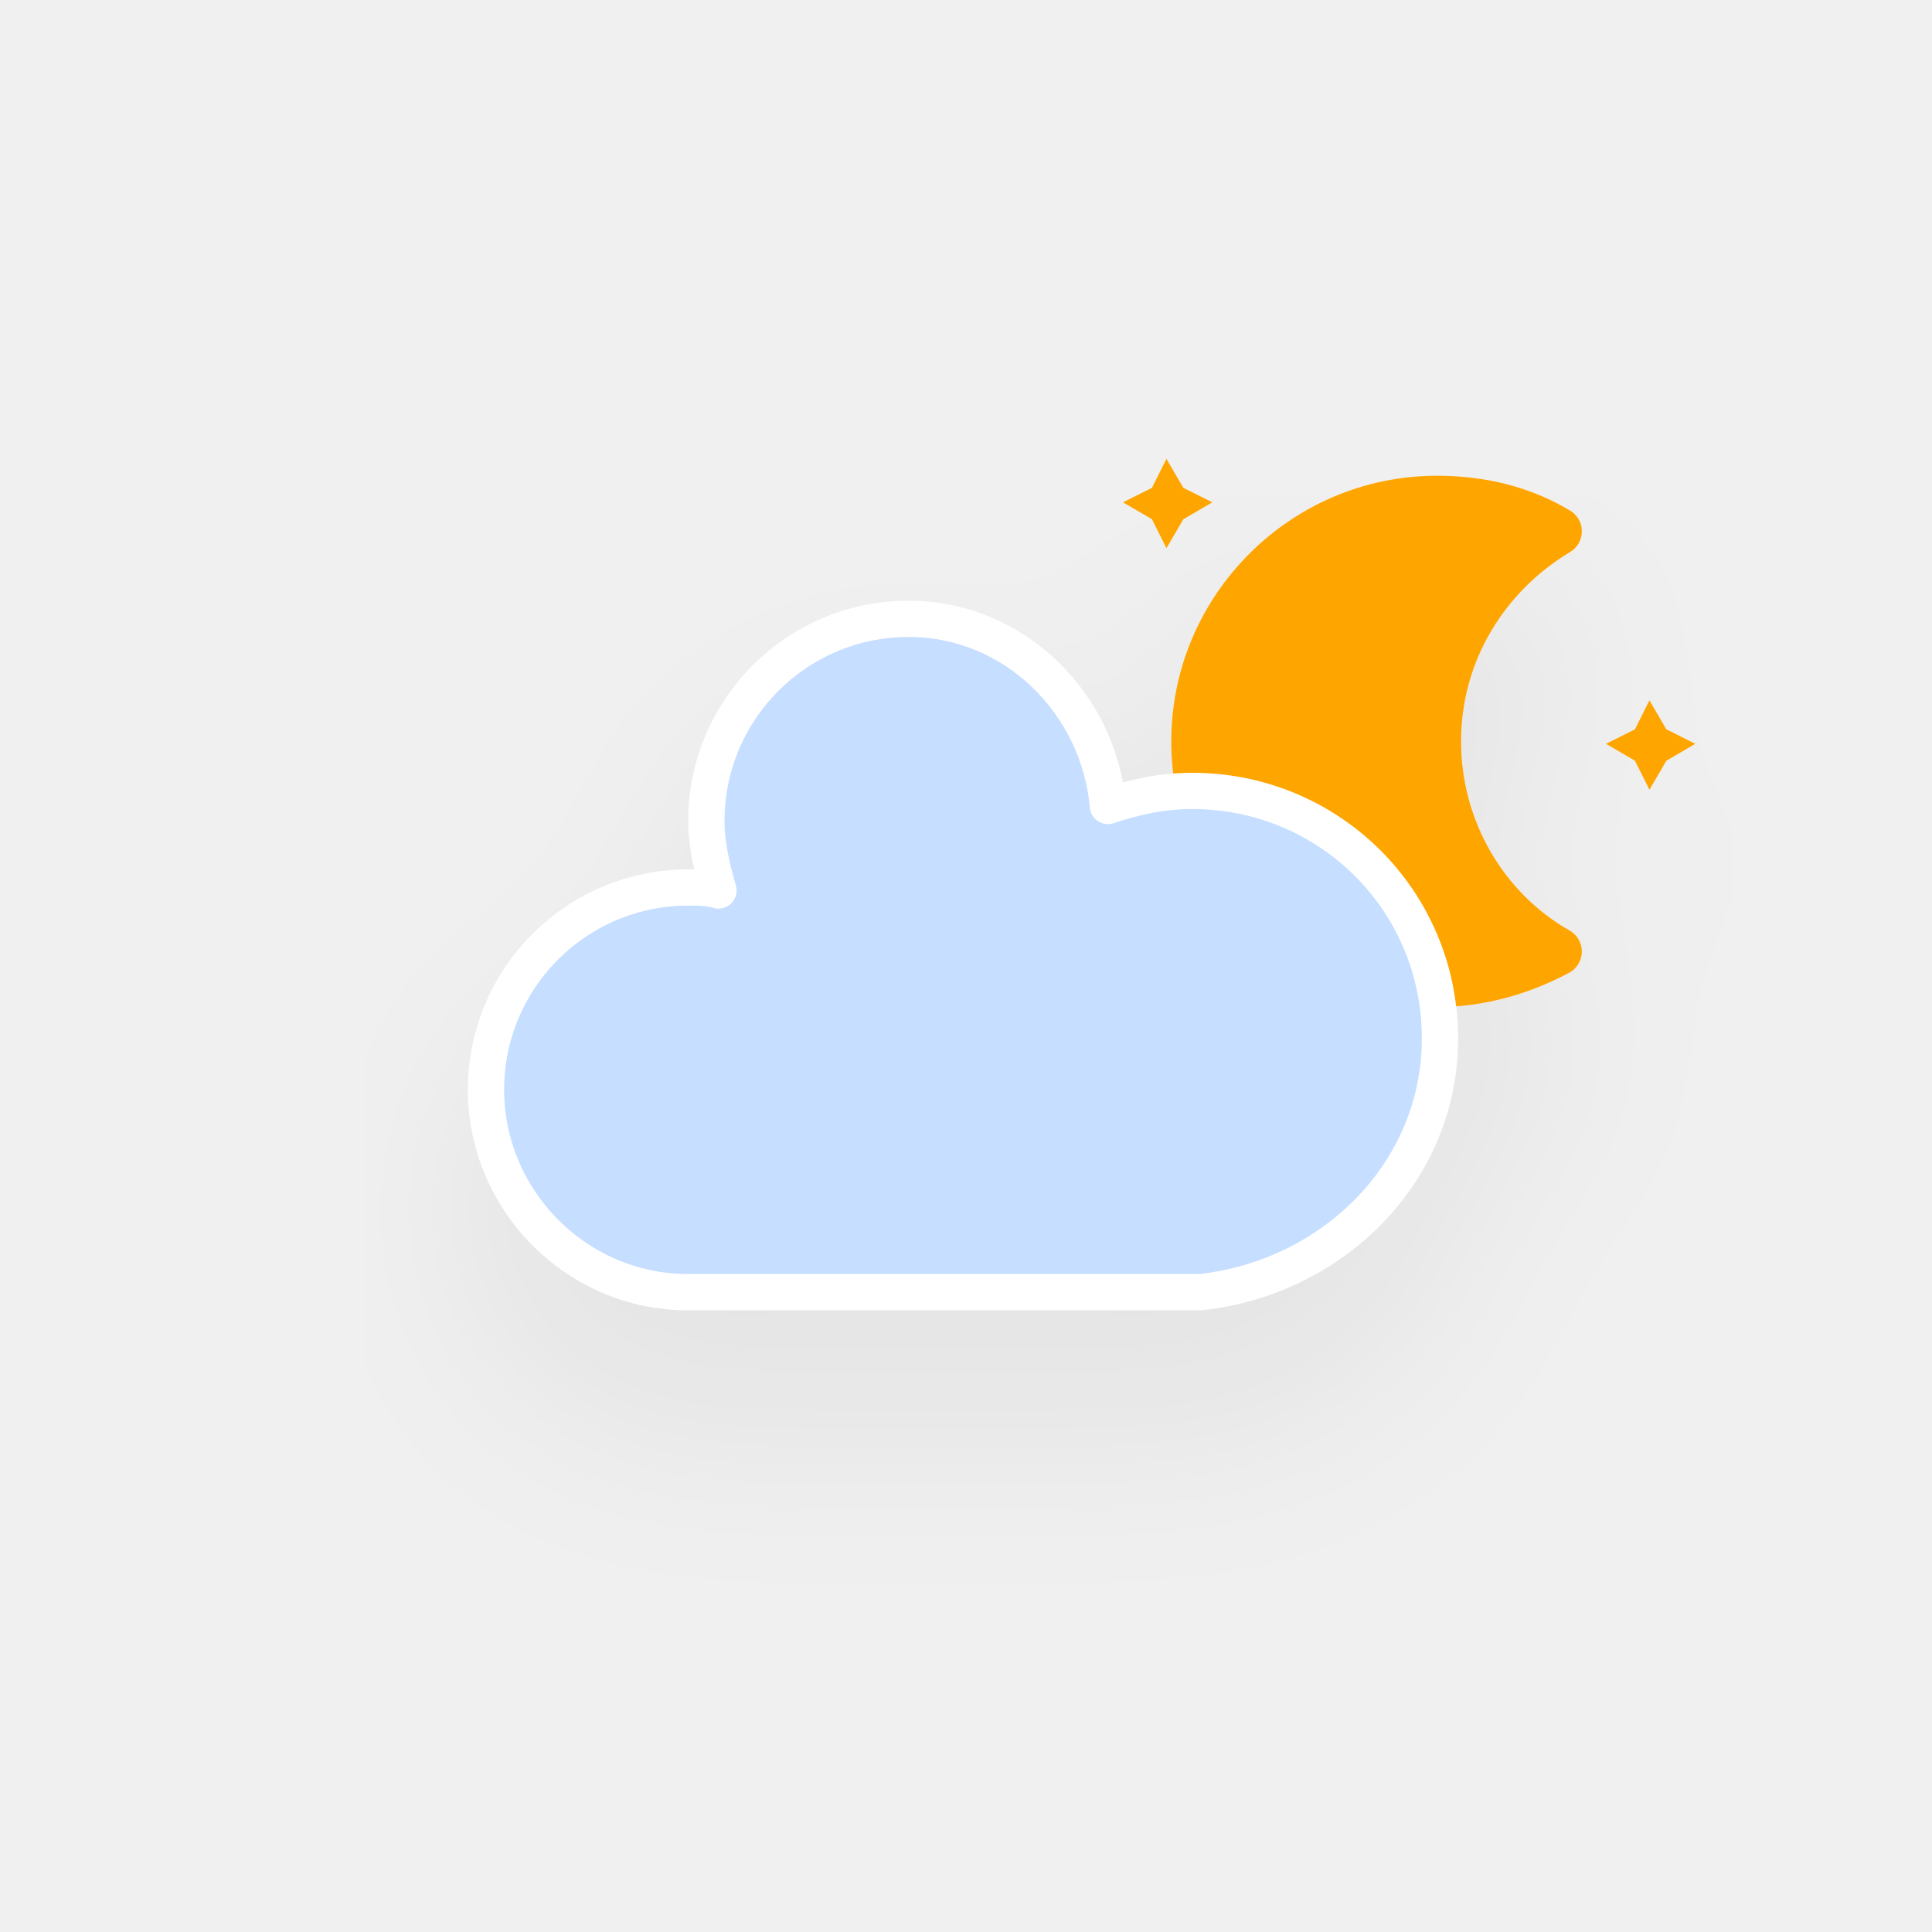
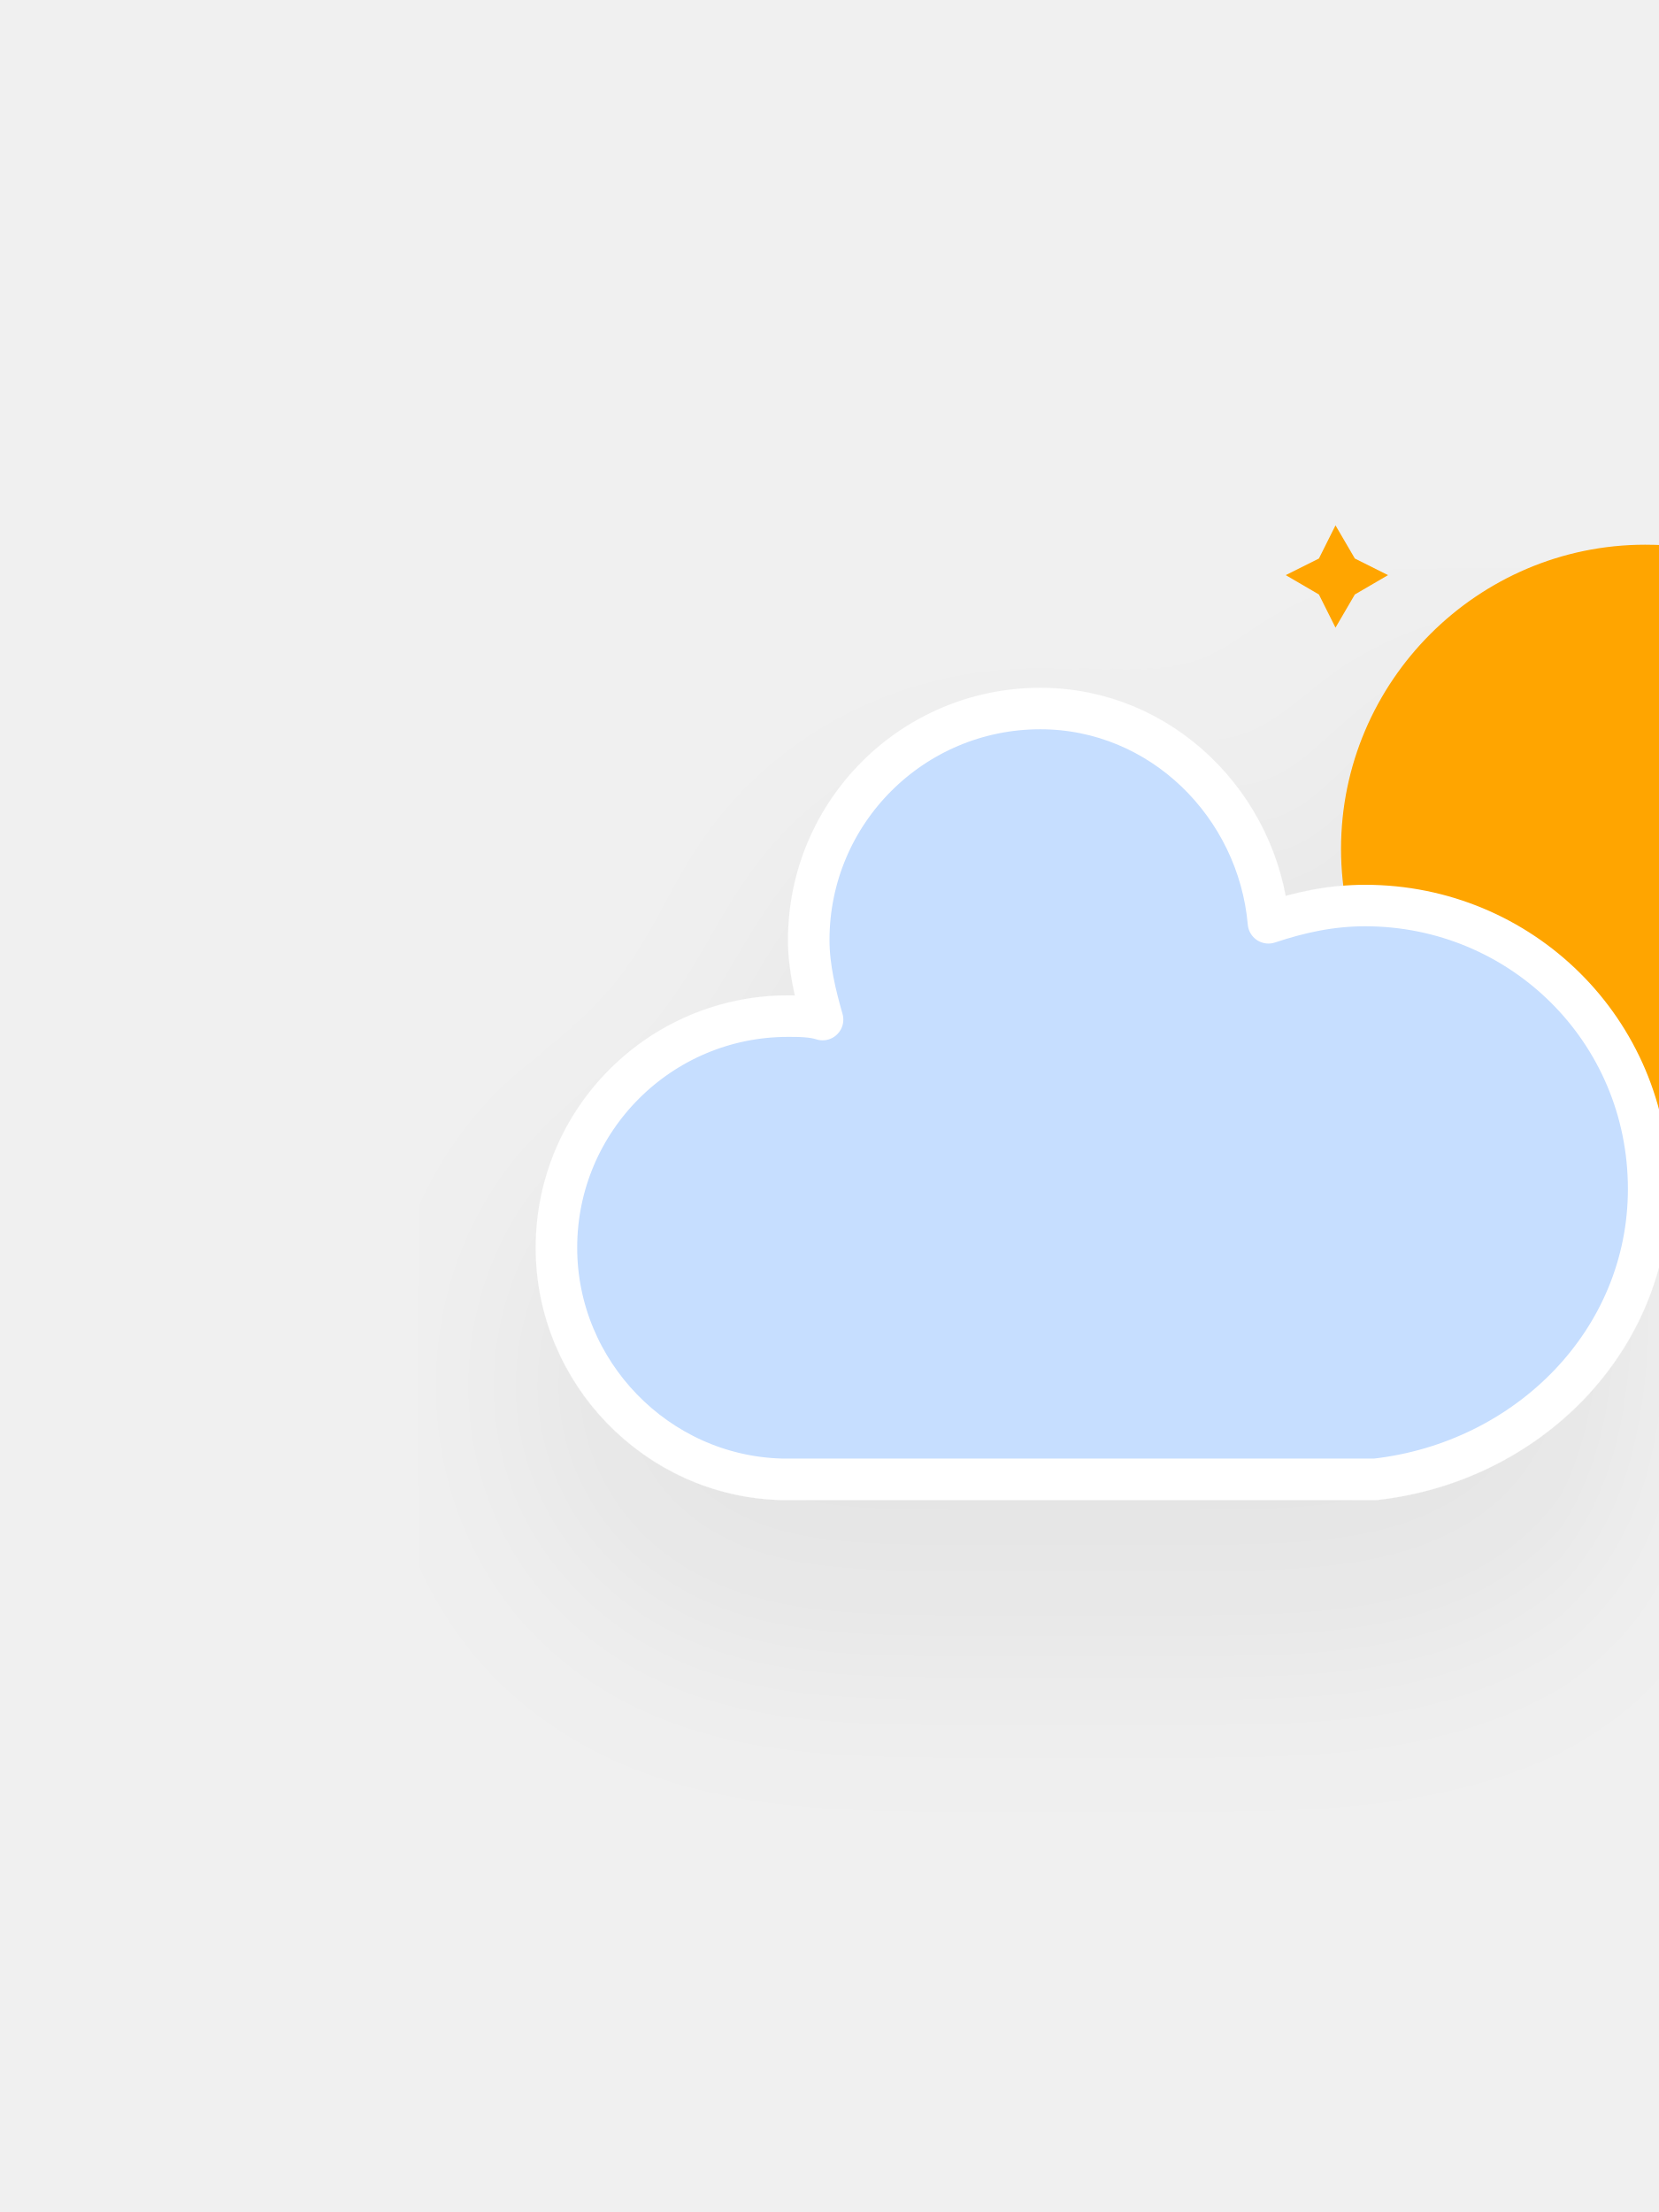
- <svg xmlns="http://www.w3.org/2000/svg" version="1.1" width="64" height="64" viewbox="0 0 64 64">
+ <svg xmlns="http://www.w3.org/2000/svg" version="1.1" viewBox="0 0 48 64">
  <defs>
    <filter id="blur" width="200%" height="200%">
      <feGaussianBlur in="SourceAlpha" stdDeviation="3" />
      <feOffset dx="0" dy="4" result="offsetblur" />
      <feComponentTransfer>
        <feFuncA type="linear" slope="0.05" />
      </feComponentTransfer>
      <feMerge>
        <feMergeNode />
        <feMergeNode in="SourceGraphic" />
      </feMerge>
    </filter>
    <style type="text/css">
/*
** CLOUDS
*/
@keyframes am-weather-cloud-2 {
  0% {
    -webkit-transform: translate(0px,0px);
       -moz-transform: translate(0px,0px);
        -ms-transform: translate(0px,0px);
            transform: translate(0px,0px);
  }

  50% {
    -webkit-transform: translate(2px,0px);
       -moz-transform: translate(2px,0px);
        -ms-transform: translate(2px,0px);
            transform: translate(2px,0px);
  }

  100% {
    -webkit-transform: translate(0px,0px);
       -moz-transform: translate(0px,0px);
        -ms-transform: translate(0px,0px);
            transform: translate(0px,0px);
  }
}

.am-weather-cloud-2 {
  -webkit-animation-name: am-weather-cloud-2;
     -moz-animation-name: am-weather-cloud-2;
          animation-name: am-weather-cloud-2;
  -webkit-animation-duration: 3s;
     -moz-animation-duration: 3s;
          animation-duration: 3s;
  -webkit-animation-timing-function: linear;
     -moz-animation-timing-function: linear;
          animation-timing-function: linear;
  -webkit-animation-iteration-count: infinite;
     -moz-animation-iteration-count: infinite;
          animation-iteration-count: infinite;
}

/*
** MOON
*/
@keyframes am-weather-moon {
  0% {
    -webkit-transform: rotate(0deg);
       -moz-transform: rotate(0deg);
        -ms-transform: rotate(0deg);
            transform: rotate(0deg);
  }

  50% {
    -webkit-transform: rotate(15deg);
       -moz-transform: rotate(15deg);
        -ms-transform: rotate(15deg);
            transform: rotate(15deg);
  }

  100% {
    -webkit-transform: rotate(0deg);
       -moz-transform: rotate(0deg);
        -ms-transform: rotate(0deg);
            transform: rotate(0deg);
  }
}

.am-weather-moon {
  -webkit-animation-name: am-weather-moon;
     -moz-animation-name: am-weather-moon;
      -ms-animation-name: am-weather-moon;
          animation-name: am-weather-moon;
  -webkit-animation-duration: 6s;
     -moz-animation-duration: 6s;
      -ms-animation-duration: 6s;
          animation-duration: 6s;
  -webkit-animation-timing-function: linear;
     -moz-animation-timing-function: linear;
      -ms-animation-timing-function: linear;
          animation-timing-function: linear;
  -webkit-animation-iteration-count: infinite;
     -moz-animation-iteration-count: infinite;
      -ms-animation-iteration-count: infinite;
          animation-iteration-count: infinite;
  -webkit-transform-origin: 12.5px 15.15px 0; /* TODO FF CENTER ISSUE */
     -moz-transform-origin: 12.5px 15.15px 0; /* TODO FF CENTER ISSUE */
      -ms-transform-origin: 12.5px 15.15px 0; /* TODO FF CENTER ISSUE */
          transform-origin: 12.5px 15.15px 0; /* TODO FF CENTER ISSUE */
}

@keyframes am-weather-moon-star-1 {
  0% {
    opacity: 0;
  }

  100% {
    opacity: 1;
  }
}

.am-weather-moon-star-1 {
  -webkit-animation-name: am-weather-moon-star-1;
     -moz-animation-name: am-weather-moon-star-1;
      -ms-animation-name: am-weather-moon-star-1;
          animation-name: am-weather-moon-star-1;
  -webkit-animation-delay: 3s;
     -moz-animation-delay: 3s;
      -ms-animation-delay: 3s;
          animation-delay: 3s;
  -webkit-animation-duration: 5s;
     -moz-animation-duration: 5s;
      -ms-animation-duration: 5s;
          animation-duration: 5s;
  -webkit-animation-timing-function: linear;
     -moz-animation-timing-function: linear;
      -ms-animation-timing-function: linear;
          animation-timing-function: linear;
  -webkit-animation-iteration-count: 1;
     -moz-animation-iteration-count: 1;
      -ms-animation-iteration-count: 1;
          animation-iteration-count: 1;
}

@keyframes am-weather-moon-star-2 {
  0% {
    opacity: 0;
  }

  100% {
    opacity: 1;
  }
}

.am-weather-moon-star-2 {
  -webkit-animation-name: am-weather-moon-star-2;
     -moz-animation-name: am-weather-moon-star-2;
      -ms-animation-name: am-weather-moon-star-2;
          animation-name: am-weather-moon-star-2;
  -webkit-animation-delay: 5s;
     -moz-animation-delay: 5s;
      -ms-animation-delay: 5s;
          animation-delay: 5s;
  -webkit-animation-duration: 4s;
     -moz-animation-duration: 4s;
      -ms-animation-duration: 4s;
          animation-duration: 4s;
  -webkit-animation-timing-function: linear;
     -moz-animation-timing-function: linear;
      -ms-animation-timing-function: linear;
          animation-timing-function: linear;
  -webkit-animation-iteration-count: 1;
     -moz-animation-iteration-count: 1;
      -ms-animation-iteration-count: 1;
          animation-iteration-count: 1;
}
        </style>
  </defs>
  <g filter="url(#blur)" id="cloudy-night-1">
    <g transform="translate(20,10)">
      <g transform="translate(16,4), scale(0.8)">
        <g class="am-weather-moon-star-1">
          <polygon fill="orange" points="3.3,1.5 4,2.7 5.2,3.3 4,4 3.3,5.2 2.7,4 1.5,3.3 2.7,2.7" stroke="none" stroke-miterlimit="10" />
        </g>
        <g class="am-weather-moon-star-2">
          <polygon fill="orange" points="3.3,1.5 4,2.7 5.2,3.3 4,4 3.3,5.2 2.7,4 1.5,3.3 2.7,2.7" stroke="none" stroke-miterlimit="10" transform="translate(20,10)" />
        </g>
        <g class="am-weather-moon">
          <path d="M14.5,13.2c0-3.7,2-6.9,5-8.7   c-1.5-0.9-3.2-1.3-5-1.3c-5.5,0-10,4.5-10,10s4.5,10,10,10c1.8,0,3.5-0.5,5-1.3C16.5,20.2,14.5,16.9,14.5,13.2z" fill="orange" stroke="orange" stroke-linejoin="round" stroke-width="2" />
        </g>
      </g>
      <g class="am-weather-cloud-2">
        <path d="M47.7,35.4    c0-4.6-3.7-8.2-8.2-8.2c-1,0-1.9,0.2-2.8,0.5c-0.3-3.4-3.1-6.2-6.6-6.2c-3.7,0-6.7,3-6.7,6.7c0,0.8,0.2,1.6,0.4,2.3    c-0.3-0.1-0.7-0.1-1-0.1c-3.7,0-6.7,3-6.7,6.7c0,3.6,2.9,6.6,6.5,6.7l17.2,0C44.2,43.3,47.7,39.8,47.7,35.4z" fill="#C6DEFF" stroke="white" stroke-linejoin="round" stroke-width="1.2" transform="translate(-20,-11)" />
      </g>
    </g>
  </g>
</svg>
